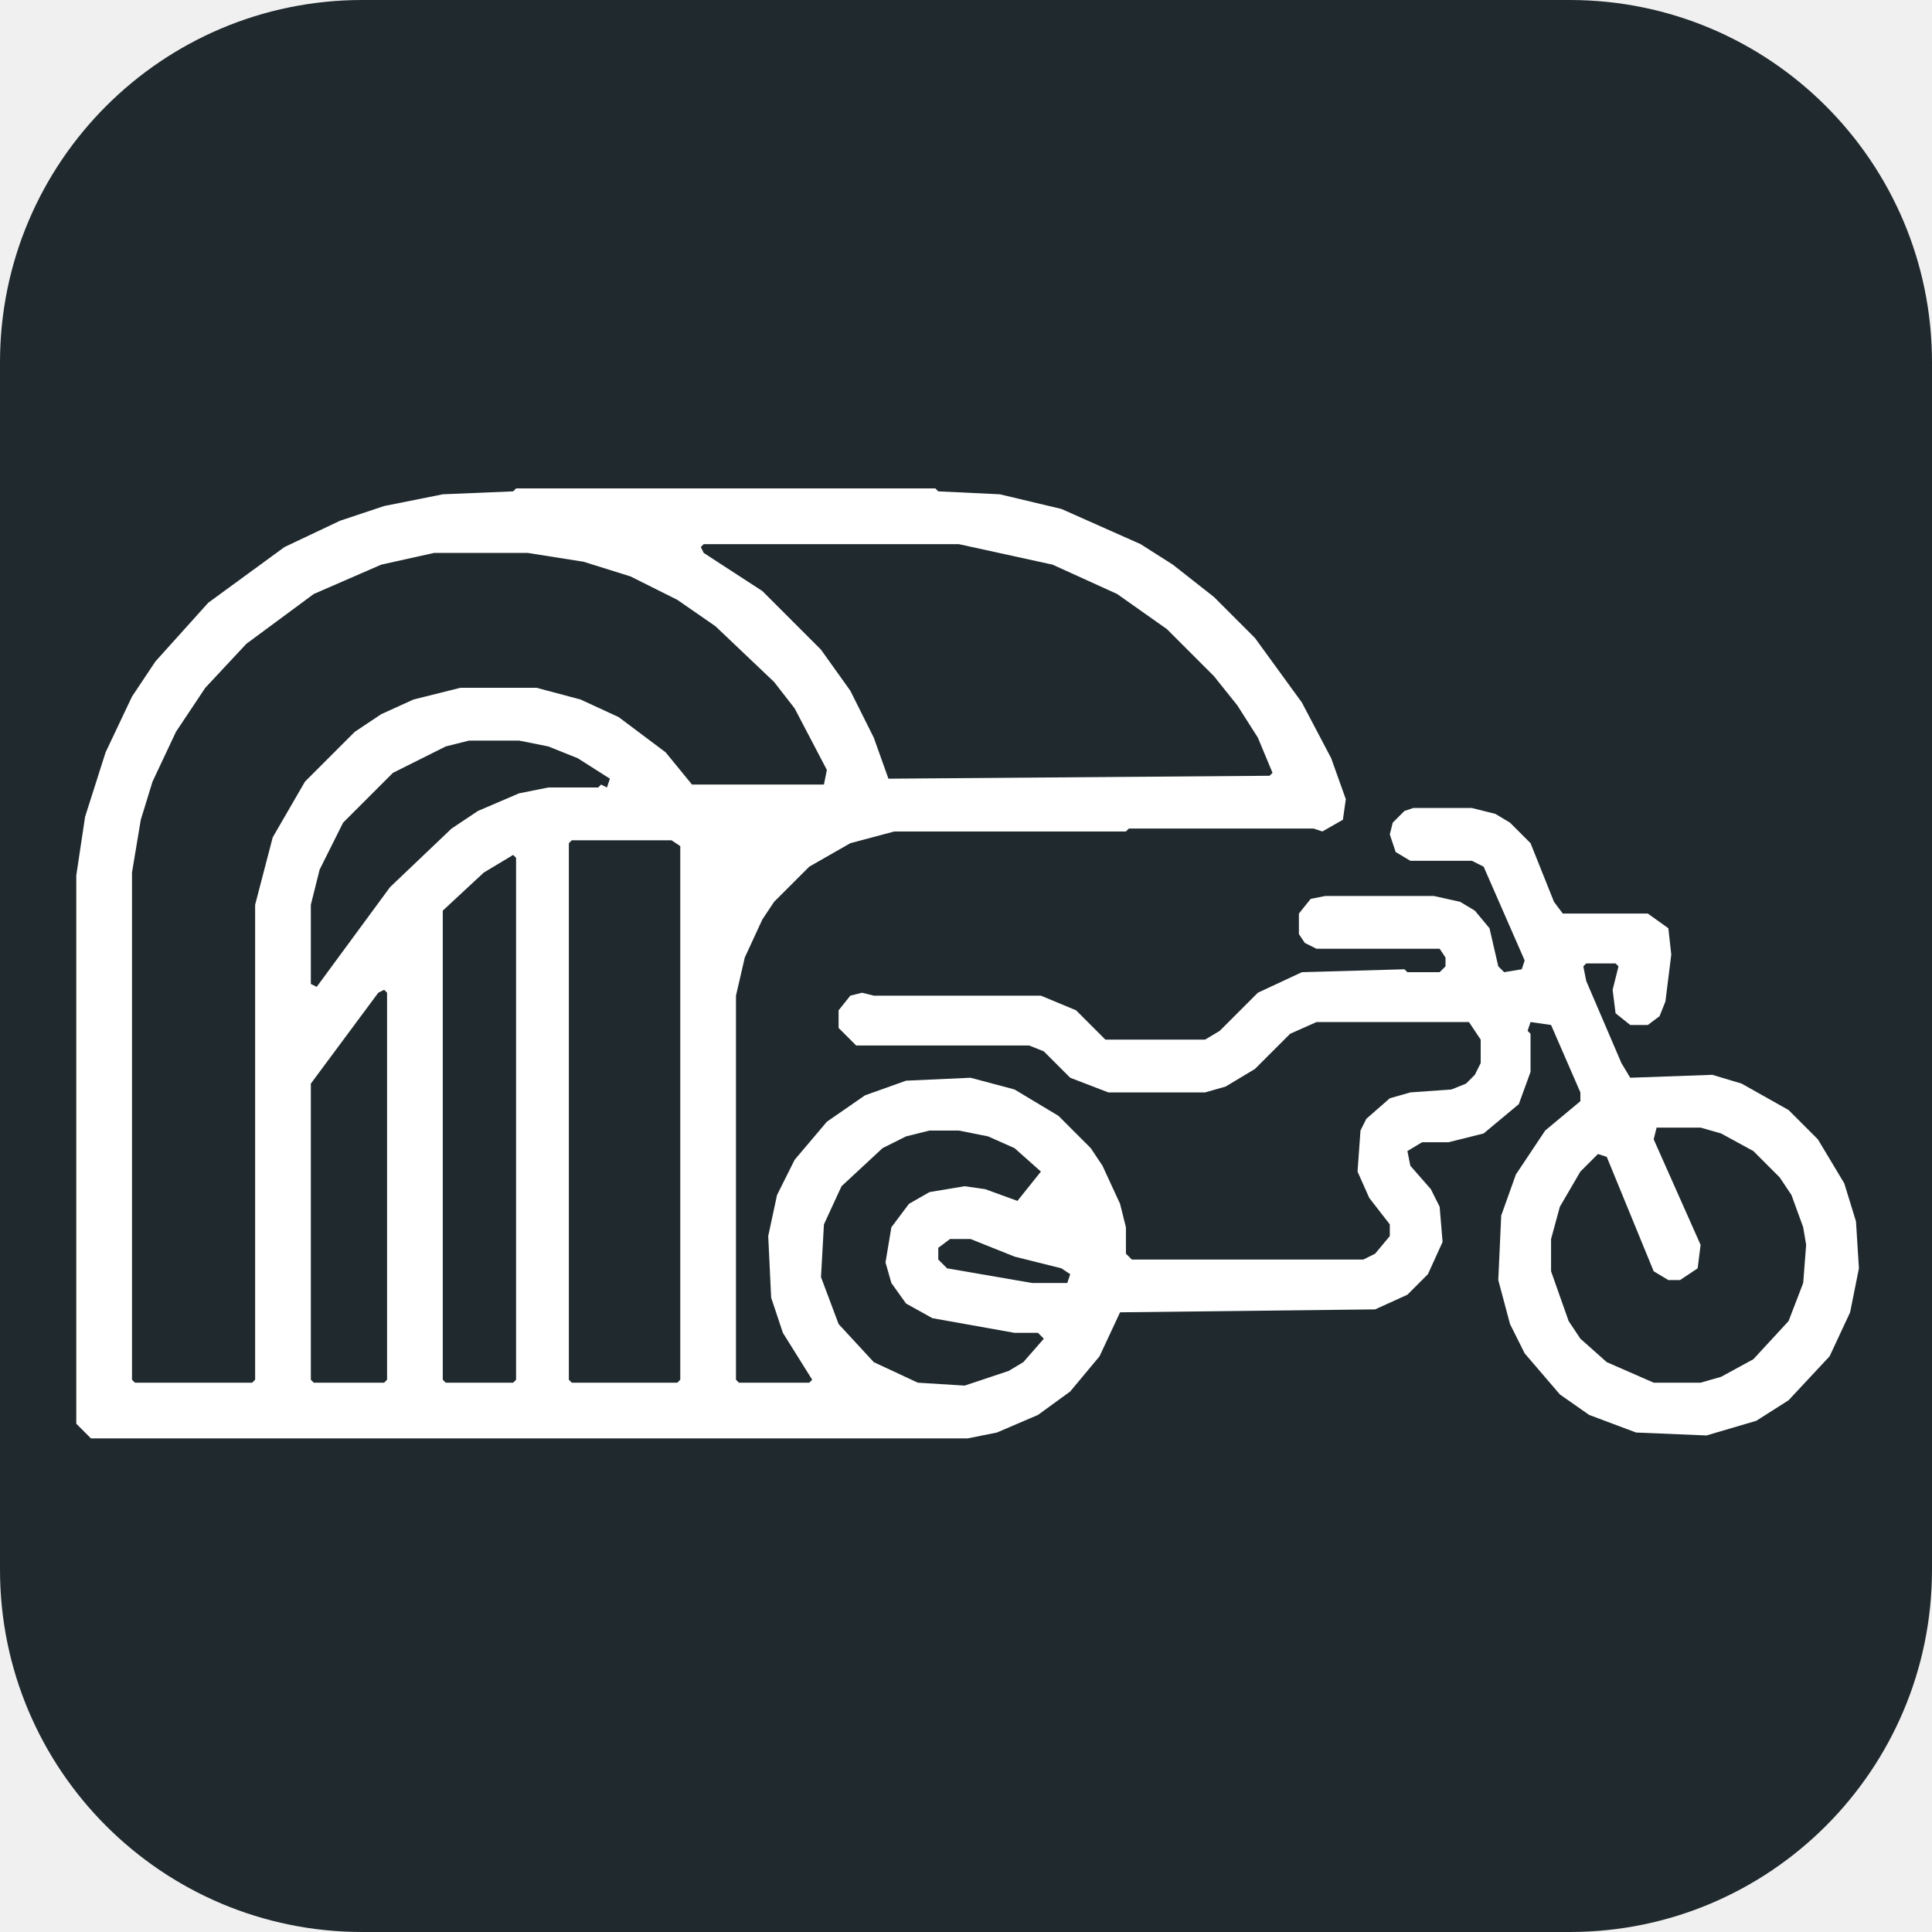
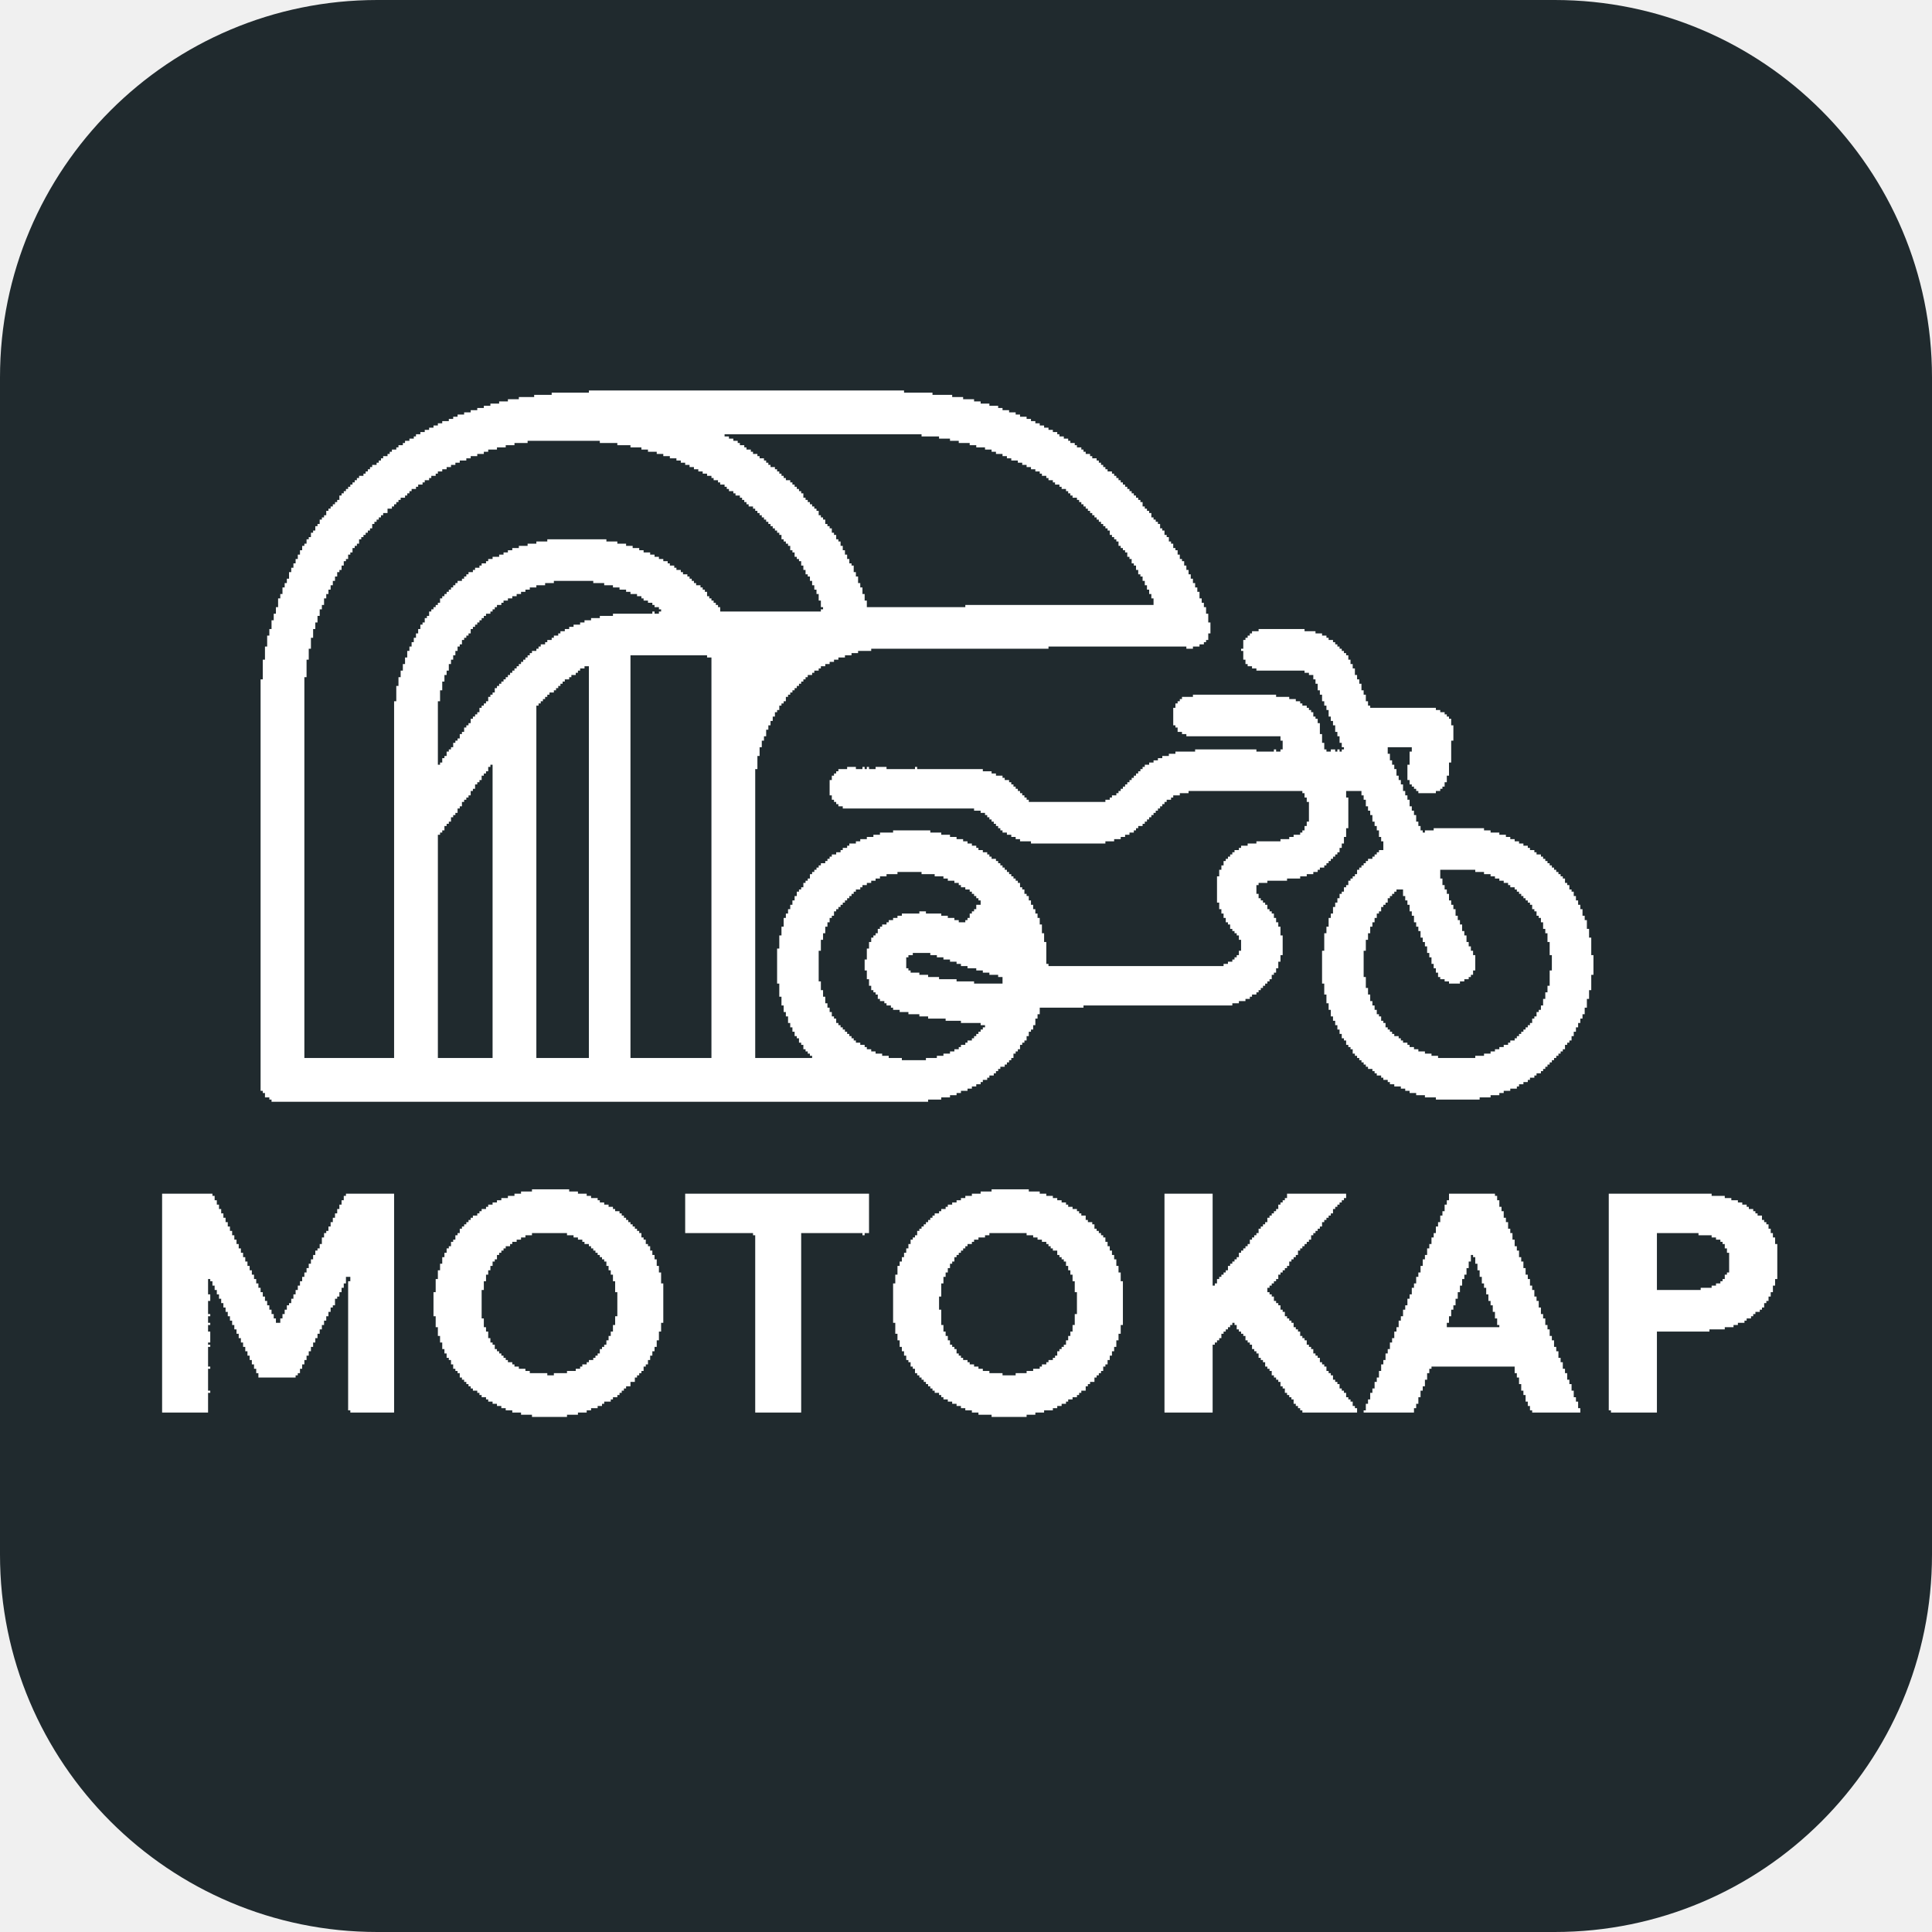
- <svg xmlns="http://www.w3.org/2000/svg" viewBox="0 0 512 512" role="img" aria-label="MOTOKAP simgesi">
-   <rect width="512" height="512" rx="96" fill="#202a2e" />
-   <g transform="translate(14 124) scale(.777)">
-     <path fill="#fff" fill-rule="evenodd" d="M302,266 306,263 313,263 328,269 344,273 347,275 346,278 334,278 305,273 302,270Z M299,226 309,226 319,228 328,232 337,240 329,250 318,246 311,245 299,247 292,251 286,259 284,271 286,278 291,285 300,290 328,295 336,295 338,297 331,305 326,308 311,313 295,312 280,305 268,292 262,276 263,258 269,245 283,232 291,228Z M547,225 562,225 569,227 580,233 589,242 593,248 597,259 598,265 597,278 592,291 580,304 569,310 562,312 546,312 530,305 521,297 517,291 511,274 511,263 514,252 521,240 527,234 530,235 546,274 551,277 555,277 561,273 562,265 546,229Z M113,178 114,179 114,311 113,312 89,312 88,311 88,210 111,179Z M157,132 158,133 158,311 157,312 134,312 133,311 133,151 147,138Z M177,127 211,127 214,129 214,311 213,312 177,312 176,311 176,128Z M190,106 189,109 187,108 186,109 169,109 159,111 145,117 136,123 115,143 90,177 88,176 88,149 91,137 99,121 116,104 134,95 142,93 159,93 169,95 179,99Z M226,54 246,73 253,82 264,103 263,108 218,108 209,97 193,85 180,79 165,75 139,75 123,79 112,84 103,90 86,107 75,126 69,149 69,311 68,312 28,312 27,311 27,138 30,120 34,107 42,90 52,75 66,60 89,43 112,33 130,29 162,29 181,32 197,37 213,45Z M221,27 222,26 309,26 341,33 363,43 380,55 396,71 404,81 411,92 416,104 415,105 285,106 280,92 272,76 262,62 242,42 222,29Z M18,97 11,119 8,139 8,326 13,331 312,331 322,329 336,323 347,315 357,303 364,288 451,287 462,282 469,275 474,264 473,252 470,246 463,238 462,233 467,230 476,230 488,227 500,217 504,206 504,193 503,192 504,189 511,190 521,213 521,216 509,226 499,241 494,255 493,277 497,292 502,302 514,316 524,323 540,329 564,330 581,325 592,318 606,303 613,288 616,273 615,257 611,244 602,229 592,219 576,210 566,207 538,208 535,203 523,175 522,170 523,169 533,169 534,170 532,178 533,186 538,190 544,190 548,187 550,182 552,166 551,157 544,152 515,152 512,148 504,128 497,121 492,118 484,116 464,116 461,117 457,121 456,125 458,131 463,134 484,134 488,136 502,168 501,171 495,172 493,170 490,157 485,151 480,148 471,146 434,146 429,147 425,152 425,159 427,162 431,164 473,164 475,167 475,170 473,172 462,172 461,171 426,172 411,179 398,192 393,195 359,195 349,185 337,180 280,180 276,179 272,180 268,185 268,191 274,197 333,197 338,199 347,208 360,213 393,213 400,211 410,205 422,193 431,189 483,189 487,195 487,203 485,207 482,210 477,212 463,213 456,215 448,222 446,226 445,240 449,249 456,258 456,262 451,268 447,270 368,270 366,268 366,259 364,251 358,238 354,232 343,221 328,212 313,208 291,209 277,214 264,223 253,236 247,248 244,262 245,283 249,295 259,311 258,312 234,312 233,311 233,180 236,167 242,154 246,148 258,136 272,128 287,124 366,124 367,123 430,123 433,124 440,120 441,113 436,99 426,80 410,58 396,44 382,33 371,26 344,14 323,9 302,8 301,7 158,7 157,8 133,9 113,13 98,18 79,27 53,46 35,66 27,78Z" />
+ <svg xmlns="http://www.w3.org/2000/svg" viewBox="0 0 512 512">
+   <rect width="512" height="512" rx="100" fill="#202a2e" />
+   <g transform="translate(36, 100) scale(0.58)">
+     <svg viewBox="135 140 760 485" width="760" height="485">
+       <path fill="#ffffff" d="M342 146h144v1h-144ZM325 147h174v1h-174ZM317 148h191v1h-191ZM310 149h203v1h-203ZM305 150h213v1h-213ZM301 151h220v1h-220ZM297 152h228v1h-228ZM294 153h235v1h-235ZM291 154h240v1h-240ZM288 155h246v1h-246ZM285 156h252v1h-252ZM282 157h257v1h-257ZM280 158h262v1h-262ZM278 159h266v1h-266ZM275 160h271v1h-271ZM273 161h275v1h-275ZM271 162h279v1h-279ZM269 163h283v1h-283ZM267 164h287v1h-287ZM265 165h291v1h-291ZM263 166h141v1h-141ZM494 166h63v1h-63ZM262 167h144v1h-144ZM502 167h57v1h-57ZM260 168h148v1h-148ZM507 168h54v1h-54ZM258 169h56v1h-56ZM347 169h63v1h-63ZM511 169h51v1h-51ZM257 170h51v1h-51ZM355 170h56v1h-56ZM516 170h48v1h-48ZM255 171h49v1h-49ZM361 171h52v1h-52ZM519 171h46v1h-46ZM254 172h46v1h-46ZM366 172h48v1h-48ZM523 172h44v1h-44ZM252 173h44v1h-44ZM369 173h47v1h-47ZM526 173h42v1h-42ZM251 174h43v1h-43ZM373 174h44v1h-44ZM528 174h41v1h-41ZM250 175h41v1h-41ZM376 175h43v1h-43ZM531 175h40v1h-40ZM248 176h40v1h-40ZM379 176h41v1h-41ZM533 176h39v1h-39ZM247 177h39v1h-39ZM382 177h40v1h-40ZM535 177h39v1h-39ZM246 178h37v1h-37ZM384 178h39v1h-39ZM538 178h37v1h-37ZM245 179h36v1h-36ZM386 179h38v1h-38ZM540 179h36v1h-36ZM243 180h36v1h-36ZM388 180h37v1h-37ZM542 180h35v1h-35ZM242 181h35v1h-35ZM390 181h37v1h-37ZM544 181h34v1h-34ZM241 182h34v1h-34ZM392 182h36v1h-36ZM546 182h33v1h-33ZM240 183h33v1h-33ZM394 183h35v1h-35ZM548 183h33v1h-33ZM239 184h33v1h-33ZM396 184h34v1h-34ZM549 184h33v1h-33ZM237 185h33v1h-33ZM398 185h33v1h-33ZM551 185h32v1h-32ZM236 186h33v1h-33ZM399 186h33v1h-33ZM552 186h32v1h-32ZM235 187h32v1h-32ZM401 187h33v1h-33ZM554 187h31v1h-31ZM234 188h32v1h-32ZM402 188h33v1h-33ZM555 188h31v1h-31ZM233 189h31v1h-31ZM404 189h32v1h-32ZM557 189h30v1h-30ZM232 190h31v1h-31ZM405 190h32v1h-32ZM558 190h30v1h-30ZM231 191h30v1h-30ZM406 191h32v1h-32ZM560 191h29v1h-29ZM230 192h30v1h-30ZM408 192h31v1h-31ZM561 192h29v1h-29ZM229 193h30v1h-30ZM409 193h31v1h-31ZM562 193h29v1h-29ZM228 194h30v1h-30ZM411 194h29v1h-29ZM563 194h29v1h-29ZM228 195h28v1h-28ZM412 195h29v1h-29ZM565 195h28v1h-28ZM227 196h28v1h-28ZM413 196h29v1h-29ZM566 196h28v1h-28ZM226 197h28v1h-28ZM414 197h29v1h-29ZM567 197h28v1h-28ZM225 198h28v1h-28ZM415 198h29v1h-29ZM568 198h27v1h-27ZM224 199h28v1h-28ZM417 199h28v1h-28ZM569 199h27v1h-27ZM223 200h27v1h-27ZM418 200h28v1h-28ZM570 200h27v1h-27ZM222 201h28v1h-28ZM419 201h28v1h-28ZM571 201h27v1h-27ZM222 202h26v1h-26ZM420 202h27v1h-27ZM572 202h27v1h-27ZM221 203h26v1h-26ZM421 203h27v1h-27ZM573 203h26v1h-26ZM220 204h26v1h-26ZM422 204h27v1h-27ZM574 204h26v1h-26ZM219 205h26v1h-26ZM423 205h27v1h-27ZM575 205h26v1h-26ZM219 206h25v1h-25ZM424 206h26v1h-26ZM576 206h26v1h-26ZM218 207h25v1h-25ZM425 207h26v1h-26ZM577 207h26v1h-26ZM217 208h26v1h-26ZM426 208h26v1h-26ZM578 208h25v1h-25ZM217 209h25v1h-25ZM427 209h26v1h-26ZM579 209h25v1h-25ZM216 210h25v1h-25ZM428 210h25v1h-25ZM580 210h25v2h-25ZM215 211h25v1h-25ZM429 211h25v1h-25ZM215 212h24v1h-24ZM581 212h25v1h-25ZM430 212h25v2h-25ZM214 213h24v1h-24ZM582 213h25v1h-25ZM323 214h27v1h-27ZM431 214h25v1h-25ZM583 214h24v1h-24ZM213 214h24v2h-24ZM318 215h37v1h-37ZM432 215h25v1h-25ZM584 215h24v1h-24ZM212 216h24v1h-24ZM314 216h45v1h-45ZM433 216h24v1h-24ZM584 216h25v1h-25ZM211 217h24v1h-24ZM310 217h52v1h-52ZM585 217h24v1h-24ZM434 217h24v2h-24ZM211 218h23v1h-23ZM307 218h58v1h-58ZM586 218h24v1h-24ZM210 219h24v1h-24ZM305 219h62v1h-62ZM435 219h24v1h-24ZM587 219h24v1h-24ZM210 220h23v1h-23ZM303 220h67v1h-67ZM436 220h23v1h-23ZM588 220h23v1h-23ZM301 221h71v1h-71ZM436 221h24v1h-24ZM588 221h24v1h-24ZM209 221h23v2h-23ZM298 222h76v1h-76ZM437 222h23v1h-23ZM589 222h23v1h-23ZM208 223h23v1h-23ZM296 223h80v1h-80ZM438 223h23v1h-23ZM590 223h23v1h-23ZM208 224h22v1h-22ZM295 224h83v1h-83ZM439 224h22v1h-22ZM590 224h24v1h-24ZM207 225h23v1h-23ZM293 225h86v1h-86ZM439 225h23v1h-23ZM591 225h23v1h-23ZM207 226h22v1h-22ZM292 226h89v1h-89ZM440 226h23v2h-23ZM592 226h23v2h-23ZM206 227h23v1h-23ZM290 227h92v1h-92ZM206 228h22v1h-22ZM289 228h95v1h-95ZM441 228h22v1h-22ZM593 228h23v2h-23ZM287 229h98v1h-98ZM441 229h23v1h-23ZM205 229h22v2h-22ZM286 230h101v1h-101ZM442 230h22v1h-22ZM594 230h23v1h-23ZM205 231h21v1h-21ZM285 231h103v1h-103ZM595 231h22v1h-22ZM443 231h22v2h-22ZM204 232h22v1h-22ZM284 232h105v1h-105ZM595 232h23v1h-23ZM204 233h21v1h-21ZM282 233h44v1h-44ZM344 233h46v1h-46ZM444 233h21v1h-21ZM596 233h22v1h-22ZM203 234h22v1h-22ZM281 234h41v1h-41ZM349 234h42v1h-42ZM444 234h22v1h-22ZM596 234h23v1h-23ZM203 235h21v1h-21ZM280 235h38v1h-38ZM353 235h40v1h-40ZM445 235h21v1h-21ZM597 235h22v1h-22ZM202 236h22v1h-22ZM279 236h36v1h-36ZM356 236h38v1h-38ZM445 236h22v1h-22ZM597 236h23v1h-23ZM278 237h35v1h-35ZM359 237h36v1h-36ZM598 237h22v1h-22ZM202 237h21v2h-21ZM446 237h21v2h-21ZM277 238h34v1h-34ZM361 238h35v1h-35ZM598 238h23v1h-23ZM276 239h33v1h-33ZM364 239h32v1h-32ZM201 239h21v2h-21ZM599 239h22v2h-22ZM275 240h32v1h-32ZM366 240h31v1h-31ZM447 239h21v3h-21ZM274 241h31v1h-31ZM367 241h31v1h-31ZM600 241h22v2h-22ZM274 242h29v1h-29ZM369 242h30v1h-30ZM200 241h21v3h-21ZM273 243h29v1h-29ZM371 243h29v1h-29ZM600 243h23v1h-23ZM448 242h21v3h-21ZM200 244h20v1h-20ZM272 244h28v1h-28ZM372 244h29v1h-29ZM514 244h109v1h-109ZM199 245h21v1h-21ZM271 245h28v1h-28ZM374 245h28v1h-28ZM449 245h175v1h-175ZM270 246h28v1h-28ZM375 246h27v1h-27ZM448 246h176v1h-176ZM199 246h20v2h-20ZM269 247h28v1h-28ZM371 247h1v1h-1ZM374 247h250v1h-250ZM198 248h21v1h-21ZM269 248h26v1h-26ZM353 248h272v1h-272ZM268 249h26v1h-26ZM347 249h278v1h-278ZM198 249h20v2h-20ZM267 250h26v1h-26ZM343 250h282v1h-282ZM197 251h21v1h-21ZM267 251h25v1h-25ZM340 251h285v1h-285ZM266 252h25v1h-25ZM338 252h288v1h-288ZM265 253h25v1h-25ZM335 253h291v1h-291ZM197 252h20v3h-20ZM265 254h24v1h-24ZM333 254h293v1h-293ZM331 255h295v1h-295ZM648 255h21v1h-21ZM264 255h24v2h-24ZM329 256h297v1h-297ZM645 256h29v1h-29ZM196 255h20v3h-20ZM263 257h24v1h-24ZM328 257h297v1h-297ZM644 257h33v1h-33ZM195 258h21v1h-21ZM263 258h23v1h-23ZM326 258h299v1h-299ZM643 258h36v1h-36ZM262 259h23v1h-23ZM325 259h300v1h-300ZM642 259h38v1h-38ZM262 260h22v1h-22ZM323 260h301v1h-301ZM641 260h41v1h-41ZM261 261h23v1h-23ZM322 261h301v1h-301ZM641 261h42v1h-42ZM195 259h20v4h-20ZM261 262h22v1h-22ZM320 262h301v1h-301ZM641 262h43v1h-43ZM194 263h21v1h-21ZM319 263h233v1h-233ZM615 263h3v1h-3ZM641 263h44v1h-44ZM260 263h22v2h-22ZM318 264h153v1h-153ZM640 264h46v1h-46ZM316 265h149v1h-149ZM641 265h46v1h-46ZM259 265h22v2h-22ZM315 266h147v1h-147ZM641 266h47v1h-47ZM259 267h21v1h-21ZM314 267h47v1h-47ZM396 267h63v1h-63ZM194 264h20v5h-20ZM641 267h48v2h-48ZM258 268h22v1h-22ZM313 268h48v1h-48ZM398 268h58v1h-58ZM312 269h49v1h-49ZM398 269h56v1h-56ZM258 269h21v2h-21ZM642 269h48v2h-48ZM311 270h50v1h-50ZM398 270h54v1h-54ZM310 271h51v1h-51ZM398 271h52v1h-52ZM643 271h48v1h-48ZM309 272h31v1h-31ZM398 272h50v1h-50ZM645 272h46v1h-46ZM257 271h21v3h-21ZM308 273h30v1h-30ZM398 273h49v1h-49ZM647 273h45v1h-45ZM307 274h30v1h-30ZM398 274h47v1h-47ZM669 274h23v1h-23ZM256 274h21v2h-21ZM306 275h30v1h-30ZM398 275h46v1h-46ZM671 275h21v1h-21ZM193 269h20v8h-20ZM256 276h20v1h-20ZM305 276h29v1h-29ZM398 276h44v1h-44ZM673 276h20v2h-20ZM193 277h19v1h-19ZM304 277h29v1h-29ZM398 277h43v1h-43ZM255 277h21v2h-21ZM303 278h28v1h-28ZM398 278h42v1h-42ZM674 278h20v2h-20ZM302 279h28v1h-28ZM398 279h41v1h-41ZM255 279h20v2h-20ZM301 280h28v1h-28ZM398 280h40v1h-40ZM300 281h28v1h-28ZM398 281h39v1h-39ZM675 280h20v3h-20ZM254 281h21v2h-21ZM299 282h28v1h-28ZM398 282h38v1h-38ZM299 283h27v1h-27ZM398 283h37v1h-37ZM676 283h20v2h-20ZM298 284h26v1h-26ZM398 284h36v1h-36ZM297 285h26v1h-26ZM398 285h35v1h-35ZM618 285h38v1h-38ZM296 286h26v1h-26ZM613 286h49v1h-49ZM254 283h20v5h-20ZM677 285h20v3h-20ZM398 286h34v2h-34ZM296 287h25v1h-25ZM612 287h53v1h-53ZM295 288h25v1h-25ZM398 288h33v1h-33ZM611 288h56v1h-56ZM678 288h20v2h-20ZM294 289h25v1h-25ZM398 289h32v1h-32ZM610 289h58v1h-58ZM293 290h25v1h-25ZM610 290h60v1h-60ZM679 290h20v1h-20ZM398 290h31v2h-31ZM609 291h62v1h-62ZM679 291h50v1h-50ZM292 291h26v2h-26ZM398 292h30v1h-30ZM609 292h63v1h-63ZM680 292h51v1h-51ZM291 293h27v1h-27ZM680 293h53v1h-53ZM398 293h29v2h-29ZM609 293h64v2h-64ZM290 294h28v1h-28ZM680 294h54v1h-54ZM289 295h29v1h-29ZM609 295h65v1h-65ZM681 295h54v1h-54ZM398 295h28v2h-28ZM681 296h55v1h-55ZM288 296h30v2h-30ZM609 296h66v2h-66ZM398 297h27v2h-27ZM682 297h54v2h-54ZM287 298h31v1h-31ZM609 298h67v1h-67ZM286 299h32v1h-32ZM610 299h66v1h-66ZM398 299h26v2h-26ZM683 299h54v3h-54ZM285 300h33v2h-33ZM611 300h65v2h-65ZM284 302h34v1h-34ZM613 302h63v1h-63ZM398 301h25v3h-25ZM684 302h53v2h-53ZM615 303h62v1h-62ZM283 303h35v2h-35ZM398 304h24v2h-24ZM658 304h19v2h-19ZM685 304h52v2h-52ZM282 305h36v1h-36ZM281 306h37v1h-37ZM659 306h18v1h-18ZM685 306h51v1h-51ZM398 306h23v3h-23ZM280 307h38v2h-38ZM686 307h50v2h-50ZM659 307h19v3h-19ZM279 309h39v1h-39ZM687 309h20v1h-20ZM718 309h18v2h-18ZM278 310h40v1h-40ZM619 310h28v1h-28ZM655 310h1v1h-1ZM658 310h21v1h-21ZM681 310h2v1h-2ZM684 310h1v1h-1ZM686 310h21v1h-21ZM610 311h97v1h-97ZM398 309h22v4h-22ZM277 311h41v2h-41ZM607 312h101v1h-101ZM276 313h42v1h-42ZM604 313h104v1h-104ZM602 314h106v1h-106ZM717 311h19v5h-19ZM275 314h43v2h-43ZM600 315h109v1h-109ZM253 288h20v29h-20ZM274 316h44v1h-44ZM598 316h111v1h-111ZM717 316h18v1h-18ZM253 317h44v1h-44ZM596 317h114v1h-114ZM398 313h21v6h-21ZM460 318h4v1h-4ZM467 318h1v1h-1ZM469 318h1v1h-1ZM473 318h5v1h-5ZM491 318h1v1h-1ZM595 318h115v1h-115ZM253 318h43v2h-43ZM456 319h66v1h-66ZM594 319h117v1h-117ZM253 320h42v1h-42ZM455 320h71v1h-71ZM593 320h118v1h-118ZM716 317h19v5h-19ZM253 321h41v1h-41ZM454 321h74v1h-74ZM592 321h119v1h-119ZM453 322h78v1h-78ZM591 322h121v1h-121ZM253 322h40v2h-40ZM716 322h18v2h-18ZM453 323h79v1h-79ZM590 323h122v1h-122ZM253 324h39v1h-39ZM452 324h82v1h-82ZM589 324h124v1h-124ZM717 324h17v1h-17ZM253 325h38v1h-38ZM452 325h83v1h-83ZM588 325h125v1h-125ZM717 325h16v1h-16ZM452 326h84v1h-84ZM587 326h127v1h-127ZM718 326h15v1h-15ZM253 326h37v2h-37ZM452 327h85v1h-85ZM586 327h128v1h-128ZM719 327h13v1h-13ZM253 328h36v1h-36ZM452 328h86v1h-86ZM585 328h129v1h-129ZM720 328h11v1h-11ZM452 329h87v1h-87ZM584 329h32v1h-32ZM668 329h20v1h-20ZM721 329h8v1h-8ZM253 329h35v2h-35ZM695 329h20v2h-20ZM452 330h88v1h-88ZM583 330h29v1h-29ZM669 330h19v2h-19ZM253 331h34v1h-34ZM453 331h88v1h-88ZM581 331h28v1h-28ZM696 331h20v2h-20ZM253 332h33v1h-33ZM453 332h89v1h-89ZM580 332h28v1h-28ZM670 332h19v2h-19ZM253 333h32v1h-32ZM454 333h89v1h-89ZM578 333h28v1h-28ZM455 334h150v1h-150ZM697 333h20v3h-20ZM253 334h31v2h-31ZM456 335h148v1h-148ZM253 336h30v1h-30ZM458 336h145v1h-145ZM698 336h20v2h-20ZM518 337h84v1h-84ZM253 337h29v2h-29ZM521 338h80v1h-80ZM699 338h20v2h-20ZM253 339h28v1h-28ZM523 339h77v1h-77ZM253 340h27v1h-27ZM524 340h75v1h-75ZM525 341h73v1h-73ZM671 334h18v9h-18ZM700 340h20v3h-20ZM253 341h26v2h-26ZM526 342h71v1h-71ZM253 343h25v1h-25ZM527 343h69v1h-69ZM670 343h19v2h-19ZM701 343h20v2h-20ZM253 344h24v1h-24ZM528 344h67v1h-67ZM529 345h64v1h-64ZM669 345h20v1h-20ZM253 345h23v2h-23ZM702 345h20v2h-20ZM530 346h62v1h-62ZM669 346h19v1h-19ZM728 346h23v1h-23ZM253 347h22v1h-22ZM481 347h17v1h-17ZM531 347h60v1h-60ZM668 347h20v1h-20ZM703 347h20v1h-20ZM724 347h30v1h-30ZM253 348h21v1h-21ZM475 348h28v1h-28ZM533 348h56v1h-56ZM667 348h21v1h-21ZM703 348h55v1h-55ZM472 349h35v1h-35ZM535 349h52v1h-52ZM664 349h24v1h-24ZM703 349h58v1h-58ZM469 350h41v1h-41ZM537 350h48v1h-48ZM662 350h25v1h-25ZM704 350h59v1h-59ZM466 351h47v1h-47ZM539 351h43v1h-43ZM658 351h29v1h-29ZM704 351h61v1h-61ZM464 352h51v1h-51ZM544 352h34v1h-34ZM647 352h40v1h-40ZM705 352h62v1h-62ZM461 353h56v1h-56ZM643 353h43v1h-43ZM705 353h64v1h-64ZM460 354h59v1h-59ZM640 354h46v1h-46ZM705 354h66v1h-66ZM458 355h62v1h-62ZM639 355h46v1h-46ZM705 355h67v1h-67ZM457 356h65v1h-65ZM637 356h48v1h-48ZM703 356h71v1h-71ZM455 357h69v1h-69ZM636 357h48v1h-48ZM702 357h73v1h-73ZM453 358h72v1h-72ZM635 358h48v1h-48ZM701 358h76v1h-76ZM452 359h74v1h-74ZM634 359h48v1h-48ZM700 359h78v1h-78ZM451 360h77v1h-77ZM633 360h48v1h-48ZM698 360h81v1h-81ZM450 361h79v1h-79ZM632 361h48v1h-48ZM697 361h83v1h-83ZM448 362h82v1h-82ZM632 362h47v1h-47ZM696 362h85v1h-85ZM447 363h84v1h-84ZM631 363h47v1h-47ZM695 363h87v1h-87ZM446 364h86v1h-86ZM631 364h45v1h-45ZM694 364h89v1h-89ZM445 365h88v1h-88ZM630 365h45v1h-45ZM747 365h37v1h-37ZM693 365h38v2h-38ZM444 366h39v1h-39ZM494 366h40v1h-40ZM630 366h43v1h-43ZM751 366h34v1h-34ZM443 367h35v1h-35ZM500 367h35v1h-35ZM630 367h40v1h-40ZM692 367h39v1h-39ZM754 367h32v1h-32ZM443 368h32v1h-32ZM504 368h32v1h-32ZM629 368h38v1h-38ZM691 368h40v1h-40ZM756 368h31v1h-31ZM442 369h31v1h-31ZM506 369h31v1h-31ZM629 369h32v1h-32ZM690 369h42v1h-42ZM758 369h30v1h-30ZM441 370h30v1h-30ZM509 370h29v1h-29ZM629 370h23v1h-23ZM760 370h28v1h-28ZM689 370h43v2h-43ZM440 371h29v1h-29ZM511 371h28v1h-28ZM629 371h19v1h-19ZM762 371h27v1h-27ZM440 372h27v1h-27ZM512 372h27v1h-27ZM688 372h45v1h-45ZM763 372h27v1h-27ZM439 373h27v1h-27ZM514 373h26v1h-26ZM687 373h46v1h-46ZM765 373h25v1h-25ZM438 374h26v1h-26ZM516 374h25v1h-25ZM687 374h24v1h-24ZM766 374h25v1h-25ZM629 372h18v4h-18ZM714 374h20v2h-20ZM437 375h26v1h-26ZM517 375h24v1h-24ZM686 375h24v1h-24ZM767 375h25v1h-25ZM437 376h25v1h-25ZM518 376h24v1h-24ZM685 376h24v1h-24ZM714 376h21v1h-21ZM768 376h24v1h-24ZM629 376h19v2h-19ZM436 377h25v1h-25ZM519 377h24v1h-24ZM685 377h23v1h-23ZM769 377h24v1h-24ZM715 377h20v2h-20ZM436 378h24v1h-24ZM520 378h23v1h-23ZM629 378h20v1h-20ZM770 378h23v1h-23ZM684 378h23v2h-23ZM435 379h24v1h-24ZM629 379h21v1h-21ZM771 379h23v1h-23ZM521 379h23v2h-23ZM716 379h20v2h-20ZM435 380h23v1h-23ZM630 380h21v1h-21ZM683 380h23v1h-23ZM772 380h22v1h-22ZM434 381h23v1h-23ZM683 381h22v1h-22ZM519 381h26v2h-26ZM630 381h22v2h-22ZM717 381h20v2h-20ZM773 381h22v2h-22ZM434 382h22v1h-22ZM682 382h22v2h-22ZM433 383h22v1h-22ZM518 383h28v1h-28ZM631 383h22v1h-22ZM717 383h21v1h-21ZM774 383h22v1h-22ZM433 384h21v1h-21ZM493 384h3v1h-3ZM517 384h29v1h-29ZM631 384h23v1h-23ZM682 384h21v1h-21ZM718 384h20v2h-20ZM775 384h21v2h-21ZM432 385h22v1h-22ZM485 385h18v1h-18ZM516 385h31v2h-31ZM632 385h23v2h-23ZM681 385h21v2h-21ZM432 386h21v1h-21ZM483 386h23v1h-23ZM776 386h21v1h-21ZM719 386h20v2h-20ZM481 387h28v1h-28ZM515 387h33v1h-33ZM777 387h20v1h-20ZM431 387h21v2h-21ZM633 387h23v2h-23ZM680 387h21v2h-21ZM479 388h32v1h-32ZM514 388h34v1h-34ZM719 388h21v1h-21ZM777 388h21v1h-21ZM478 389h70v1h-70ZM634 389h23v1h-23ZM720 389h20v1h-20ZM431 389h20v2h-20ZM680 389h20v2h-20ZM476 390h73v1h-73ZM635 390h22v1h-22ZM720 390h21v1h-21ZM778 389h20v3h-20ZM475 391h74v1h-74ZM635 391h23v1h-23ZM721 391h20v2h-20ZM636 392h22v1h-22ZM430 391h20v3h-20ZM679 391h20v3h-20ZM474 392h75v2h-75ZM779 392h20v2h-20ZM637 393h21v1h-21ZM722 393h20v2h-20ZM430 394h19v1h-19ZM473 394h77v1h-77ZM638 394h20v1h-20ZM780 394h19v2h-19ZM472 395h78v1h-78ZM722 395h21v1h-21ZM678 394h20v3h-20ZM429 395h20v2h-20ZM639 395h20v2h-20ZM471 396h79v2h-79ZM723 396h20v2h-20ZM780 396h20v2h-20ZM724 398h20v2h-20ZM429 397h19v4h-19ZM470 398h81v3h-81ZM640 397h19v5h-19ZM678 397h19v5h-19ZM725 400h20v2h-20ZM428 401h20v1h-20ZM469 401h82v2h-82ZM725 402h21v1h-21ZM781 398h19v6h-19ZM639 402h20v2h-20ZM469 403h21v1h-21ZM498 403h53v1h-53ZM726 403h20v1h-20ZM469 404h19v1h-19ZM501 404h50v1h-50ZM638 404h20v1h-20ZM726 404h21v1h-21ZM469 405h18v1h-18ZM504 405h47v1h-47ZM637 405h21v1h-21ZM507 406h44v1h-44ZM636 406h22v1h-22ZM727 405h20v3h-20ZM510 407h41v1h-41ZM634 407h23v1h-23ZM512 408h40v1h-40ZM632 408h25v1h-25ZM468 406h19v4h-19ZM728 408h19v2h-19ZM515 409h142v1h-142ZM782 404h19v7h-19ZM468 410h20v1h-20ZM519 410h137v1h-137ZM729 410h18v1h-18ZM469 411h20v1h-20ZM522 411h134v1h-134ZM729 411h17v1h-17ZM781 411h20v2h-20ZM469 412h24v1h-24ZM525 412h130v1h-130ZM730 412h16v1h-16ZM677 402h19v12h-19ZM469 413h28v1h-28ZM529 413h125v1h-125ZM730 413h15v1h-15ZM469 414h33v1h-33ZM531 414h123v1h-123ZM731 414h13v1h-13ZM428 402h19v14h-19ZM470 415h40v1h-40ZM531 415h122v1h-122ZM733 415h9v1h-9ZM677 414h20v3h-20ZM428 416h20v1h-20ZM470 416h48v1h-48ZM531 416h121v1h-121ZM735 416h5v1h-5ZM781 413h19v5h-19ZM470 417h181v1h-181ZM678 417h19v2h-19ZM471 418h179v1h-179ZM429 417h19v3h-19ZM780 418h20v2h-20ZM471 419h178v1h-178ZM472 420h176v1h-176ZM780 420h19v1h-19ZM678 419h20v3h-20ZM473 421h174v1h-174ZM429 420h20v3h-20ZM474 422h171v1h-171ZM779 421h20v3h-20ZM474 423h170v1h-170ZM679 422h20v3h-20ZM475 424h167v1h-167ZM430 423h20v3h-20ZM477 425h162v1h-162ZM679 425h21v1h-21ZM778 424h20v3h-20ZM430 426h21v1h-21ZM478 426h158v1h-158ZM680 426h20v1h-20ZM431 427h20v1h-20ZM480 427h88v1h-88ZM777 427h21v1h-21ZM680 427h21v2h-21ZM481 428h67v1h-67ZM777 428h20v1h-20ZM431 428h21v2h-21ZM484 429h64v1h-64ZM776 429h21v1h-21ZM681 429h21v2h-21ZM488 430h60v1h-60ZM775 430h22v1h-22ZM432 430h21v2h-21ZM493 431h54v1h-54ZM681 431h22v1h-22ZM775 431h21v1h-21ZM433 432h21v1h-21ZM497 432h50v1h-50ZM774 432h22v1h-22ZM682 432h22v2h-22ZM505 433h41v1h-41ZM433 433h22v2h-22ZM773 433h22v2h-22ZM512 434h34v1h-34ZM683 434h22v1h-22ZM434 435h22v1h-22ZM521 435h25v1h-25ZM683 435h23v1h-23ZM772 435h22v1h-22ZM434 436h23v1h-23ZM523 436h22v1h-22ZM684 436h22v1h-22ZM771 436h23v1h-23ZM435 437h23v1h-23ZM522 437h23v1h-23ZM684 437h23v1h-23ZM770 437h23v1h-23ZM435 438h24v1h-24ZM521 438h23v1h-23ZM685 438h23v1h-23ZM769 438h24v1h-24ZM436 439h24v1h-24ZM520 439h23v1h-23ZM685 439h24v1h-24ZM768 439h24v1h-24ZM436 440h25v1h-25ZM519 440h24v1h-24ZM686 440h24v1h-24ZM767 440h25v1h-25ZM437 441h25v1h-25ZM518 441h24v1h-24ZM686 441h26v1h-26ZM766 441h25v1h-25ZM438 442h25v1h-25ZM517 442h25v1h-25ZM687 442h26v1h-26ZM765 442h26v1h-26ZM438 443h26v1h-26ZM515 443h26v1h-26ZM688 443h26v1h-26ZM763 443h27v1h-27ZM439 444h27v1h-27ZM514 444h26v1h-26ZM688 444h28v1h-28ZM762 444h27v1h-27ZM440 445h28v1h-28ZM512 445h27v1h-27ZM689 445h28v1h-28ZM760 445h28v1h-28ZM440 446h29v1h-29ZM511 446h28v1h-28ZM690 446h29v1h-29ZM758 446h30v1h-30ZM441 447h30v1h-30ZM509 447h29v1h-29ZM691 447h30v1h-30ZM756 447h31v1h-31ZM442 448h31v1h-31ZM507 448h30v1h-30ZM691 448h33v1h-33ZM754 448h32v1h-32ZM443 449h33v1h-33ZM504 449h32v1h-32ZM692 449h35v1h-35ZM751 449h34v1h-34ZM342 272h19v179h-19ZM192 278h20v173h-20ZM298 317h20v134h-20ZM398 319h20v132h-20ZM253 349h20v102h-20ZM444 450h35v1h-35ZM501 450h35v1h-35ZM693 450h37v1h-37ZM747 450h37v1h-37ZM192 451h293v1h-293ZM496 451h39v1h-39ZM694 451h89v1h-89ZM192 452h342v1h-342ZM695 452h87v1h-87ZM192 453h341v1h-341ZM696 453h85v1h-85ZM192 454h340v1h-340ZM697 454h83v1h-83ZM192 455h338v1h-338ZM698 455h81v1h-81ZM192 456h337v1h-337ZM700 456h78v1h-78ZM192 457h336v1h-336ZM701 457h76v1h-76ZM192 458h335v1h-335ZM702 458h73v1h-73ZM192 459h333v1h-333ZM704 459h70v1h-70ZM192 460h332v1h-332ZM705 460h67v1h-67ZM192 461h330v1h-330ZM707 461h64v1h-64ZM192 462h329v1h-329ZM708 462h61v1h-61ZM192 463h327v1h-327ZM710 463h57v1h-57ZM192 464h325v1h-325ZM713 464h53v1h-53ZM192 465h323v1h-323ZM715 465h48v1h-48ZM193 466h319v1h-319ZM717 466h43v1h-43ZM194 467h316v1h-316ZM720 467h38v1h-38ZM194 468h313v1h-313ZM724 468h30v1h-30ZM196 469h307v1h-307ZM729 469h20v1h-20ZM197 470h300v1h-300ZM316 511h17v1h-17ZM526 511h17v1h-17ZM311 512h26v1h-26ZM521 512h27v1h-27ZM147 513h23v1h-23ZM231 513h22v1h-22ZM308 513h33v1h-33ZM517 513h34v1h-34ZM735 513h21v1h-21ZM808 513h47v1h-47ZM661 513h27v2h-27ZM305 514h38v1h-38ZM514 514h40v1h-40ZM808 514h53v1h-53ZM147 514h24v2h-24ZM230 514h23v2h-23ZM735 514h22v2h-22ZM302 515h44v1h-44ZM512 515h44v1h-44ZM660 515h27v1h-27ZM808 515h56v1h-56ZM300 516h47v1h-47ZM510 516h48v1h-48ZM659 516h27v1h-27ZM808 516h59v1h-59ZM147 516h25v2h-25ZM229 516h24v2h-24ZM734 516h24v2h-24ZM298 517h51v1h-51ZM508 517h52v1h-52ZM658 517h27v1h-27ZM808 517h61v1h-61ZM296 518h55v1h-55ZM506 518h55v1h-55ZM657 518h27v1h-27ZM733 518h25v1h-25ZM808 518h63v1h-63ZM147 518h26v2h-26ZM228 518h25v2h-25ZM295 519h58v1h-58ZM505 519h58v1h-58ZM657 519h26v1h-26ZM808 519h64v1h-64ZM733 519h26v2h-26ZM293 520h61v1h-61ZM503 520h62v1h-62ZM656 520h26v1h-26ZM808 520h66v1h-66ZM147 520h27v2h-27ZM227 520h26v2h-26ZM292 521h64v1h-64ZM502 521h64v1h-64ZM655 521h27v1h-27ZM808 521h67v1h-67ZM732 521h28v2h-28ZM291 522h66v1h-66ZM500 522h67v1h-67ZM654 522h27v1h-27ZM808 522h68v1h-68ZM147 522h28v2h-28ZM226 522h27v2h-27ZM289 523h69v1h-69ZM499 523h70v1h-70ZM653 523h27v1h-27ZM731 523h29v1h-29ZM808 523h70v2h-70ZM288 524h71v1h-71ZM498 524h71v1h-71ZM652 524h27v1h-27ZM147 524h29v2h-29ZM225 524h28v2h-28ZM731 524h30v2h-30ZM287 525h73v1h-73ZM497 525h73v1h-73ZM652 525h26v1h-26ZM808 525h71v1h-71ZM286 526h75v1h-75ZM496 526h76v1h-76ZM651 526h26v1h-26ZM808 526h72v1h-72ZM147 526h30v2h-30ZM224 526h29v2h-29ZM730 526h32v2h-32ZM285 527h77v1h-77ZM495 527h78v1h-78ZM650 527h27v1h-27ZM808 527h73v2h-73ZM284 528h79v1h-79ZM494 528h79v1h-79ZM649 528h27v1h-27ZM729 528h33v1h-33ZM147 528h31v2h-31ZM223 528h30v2h-30ZM283 529h81v1h-81ZM493 529h81v1h-81ZM648 529h27v1h-27ZM386 513h84v18h-84ZM729 529h34v2h-34ZM808 529h74v2h-74ZM222 530h31v1h-31ZM283 530h82v1h-82ZM492 530h83v1h-83ZM648 530h26v1h-26ZM147 530h32v2h-32ZM282 531h34v1h-34ZM332 531h34v1h-34ZM417 531h22v1h-22ZM467 531h1v1h-1ZM492 531h33v1h-33ZM542 531h34v1h-34ZM647 531h26v1h-26ZM849 531h34v1h-34ZM221 531h32v2h-32ZM728 531h36v2h-36ZM281 532h32v1h-32ZM335 532h31v1h-31ZM491 532h32v1h-32ZM545 532h32v1h-32ZM646 532h26v1h-26ZM855 532h28v1h-28ZM147 532h33v2h-33ZM281 533h30v1h-30ZM337 533h30v1h-30ZM490 533h30v1h-30ZM547 533h31v1h-31ZM645 533h27v1h-27ZM727 533h37v1h-37ZM857 533h27v1h-27ZM280 534h29v1h-29ZM339 534h29v1h-29ZM489 534h29v1h-29ZM549 534h29v1h-29ZM644 534h27v1h-27ZM859 534h25v1h-25ZM220 533h33v3h-33ZM147 534h34v2h-34ZM727 534h38v2h-38ZM279 535h28v1h-28ZM340 535h28v1h-28ZM489 535h28v1h-28ZM551 535h28v1h-28ZM644 535h26v1h-26ZM860 535h24v1h-24ZM279 536h27v1h-27ZM342 536h27v1h-27ZM488 536h27v1h-27ZM552 536h27v1h-27ZM643 536h26v1h-26ZM726 536h39v1h-39ZM147 536h35v2h-35ZM219 536h34v2h-34ZM861 536h24v2h-24ZM278 537h26v1h-26ZM343 537h27v1h-27ZM488 537h26v1h-26ZM553 537h27v1h-27ZM642 537h26v1h-26ZM726 537h40v1h-40ZM218 538h35v1h-35ZM277 538h26v1h-26ZM344 538h26v1h-26ZM487 538h26v1h-26ZM554 538h26v1h-26ZM641 538h26v1h-26ZM725 538h41v1h-41ZM147 538h36v2h-36ZM862 538h23v2h-23ZM277 539h25v1h-25ZM345 539h26v1h-26ZM487 539h25v1h-25ZM640 539h26v1h-26ZM217 539h36v2h-36ZM556 539h25v2h-25ZM725 539h42v2h-42ZM276 540h25v1h-25ZM346 540h25v1h-25ZM486 540h25v1h-25ZM639 540h27v1h-27ZM147 540h37v2h-37ZM276 541h24v1h-24ZM347 541h25v1h-25ZM486 541h24v1h-24ZM557 541h25v1h-25ZM639 541h26v1h-26ZM746 541h21v1h-21ZM216 541h37v2h-37ZM724 541h21v2h-21ZM275 542h25v1h-25ZM348 542h24v1h-24ZM558 542h24v1h-24ZM638 542h26v1h-26ZM147 542h38v2h-38ZM485 542h24v2h-24ZM747 542h21v2h-21ZM275 543h24v1h-24ZM349 543h24v1h-24ZM559 543h24v1h-24ZM637 543h26v1h-26ZM723 543h22v1h-22ZM215 543h38v2h-38ZM275 544h23v1h-23ZM484 544h24v1h-24ZM636 544h26v1h-26ZM747 544h22v1h-22ZM147 544h39v2h-39ZM350 544h23v2h-23ZM560 544h23v2h-23ZM723 544h21v2h-21ZM274 545h24v1h-24ZM484 545h23v1h-23ZM635 545h27v1h-27ZM214 545h39v2h-39ZM748 545h21v2h-21ZM483 546h24v1h-24ZM634 546h27v1h-27ZM722 546h22v1h-22ZM147 546h40v2h-40ZM274 546h23v2h-23ZM351 546h23v2h-23ZM561 546h23v2h-23ZM634 547h26v1h-26ZM748 547h22v1h-22ZM863 540h22v9h-22ZM213 547h40v2h-40ZM483 547h23v2h-23ZM722 547h21v2h-21ZM352 548h22v1h-22ZM562 548h22v1h-22ZM633 548h26v1h-26ZM147 548h41v2h-41ZM273 548h23v2h-23ZM749 548h21v2h-21ZM352 549h23v1h-23ZM483 549h22v1h-22ZM562 549h23v1h-23ZM632 549h26v1h-26ZM721 549h22v1h-22ZM862 549h23v1h-23ZM212 549h41v2h-41ZM482 550h23v1h-23ZM631 550h26v1h-26ZM721 550h21v1h-21ZM749 550h22v1h-22ZM147 550h42v2h-42ZM273 550h22v2h-22ZM861 550h24v2h-24ZM630 551h27v1h-27ZM720 551h22v1h-22ZM750 551h21v1h-21ZM353 550h22v3h-22ZM563 550h22v3h-22ZM211 551h20v2h-20ZM233 551h20v2h-20ZM169 552h21v1h-21ZM272 552h23v1h-23ZM629 552h27v1h-27ZM860 552h24v1h-24ZM482 551h22v3h-22ZM720 552h21v2h-21ZM750 552h22v2h-22ZM170 553h20v1h-20ZM210 553h21v1h-21ZM354 553h21v1h-21ZM629 553h26v1h-26ZM859 553h25v1h-25ZM605 513h22v42h-22ZM170 554h21v1h-21ZM210 554h20v1h-20ZM628 554h26v1h-26ZM719 554h22v1h-22ZM751 554h21v1h-21ZM857 554h27v1h-27ZM171 555h20v1h-20ZM209 555h21v1h-21ZM605 555h48v1h-48ZM719 555h21v1h-21ZM751 555h22v1h-22ZM855 555h28v1h-28ZM808 531h22v26h-22ZM272 553h22v4h-22ZM171 556h21v1h-21ZM209 556h20v1h-20ZM752 556h21v1h-21ZM850 556h33v1h-33ZM564 553h22v5h-22ZM354 554h22v4h-22ZM605 556h47v2h-47ZM718 556h22v2h-22ZM172 557h20v1h-20ZM208 557h21v1h-21ZM272 557h21v1h-21ZM808 557h75v1h-75ZM147 552h21v7h-21ZM752 557h22v2h-22ZM172 558h21v1h-21ZM208 558h20v1h-20ZM605 558h48v1h-48ZM718 558h21v1h-21ZM481 554h22v6h-22ZM808 558h74v2h-74ZM173 559h20v1h-20ZM207 559h21v1h-21ZM605 559h49v1h-49ZM753 559h21v1h-21ZM717 559h22v2h-22ZM173 560h21v1h-21ZM207 560h20v1h-20ZM147 559h22v3h-22ZM605 560h50v2h-50ZM753 560h22v2h-22ZM808 560h73v2h-73ZM174 561h20v1h-20ZM206 561h20v2h-20ZM174 562h21v1h-21ZM605 562h51v1h-51ZM808 562h72v1h-72ZM716 561h22v3h-22ZM754 562h22v2h-22ZM175 563h20v1h-20ZM205 563h21v1h-21ZM605 563h52v1h-52ZM808 563h71v2h-71ZM175 564h21v1h-21ZM204 564h21v1h-21ZM755 564h21v1h-21ZM481 560h21v6h-21ZM605 564h53v2h-53ZM715 564h22v2h-22ZM176 565h20v1h-20ZM204 565h20v1h-20ZM808 565h70v1h-70ZM755 565h22v2h-22ZM176 566h21v1h-21ZM203 566h21v1h-21ZM605 566h54v1h-54ZM808 566h69v1h-69ZM565 558h21v10h-21ZM147 562h21v6h-21ZM177 567h20v1h-20ZM203 567h20v1h-20ZM756 567h21v1h-21ZM808 567h67v1h-67ZM271 558h22v11h-22ZM355 558h21v11h-21ZM714 566h22v3h-22ZM605 567h55v2h-55ZM147 568h22v1h-22ZM177 568h21v1h-21ZM202 568h21v1h-21ZM808 568h66v1h-66ZM756 568h22v2h-22ZM178 569h20v1h-20ZM202 569h20v1h-20ZM272 569h21v1h-21ZM605 569h56v1h-56ZM808 569h65v1h-65ZM713 569h22v2h-22ZM178 570h21v1h-21ZM201 570h21v1h-21ZM605 570h57v1h-57ZM808 570h63v1h-63ZM481 566h22v6h-22ZM147 569h21v3h-21ZM354 569h22v3h-22ZM179 571h20v1h-20ZM201 571h20v1h-20ZM605 571h58v1h-58ZM712 571h23v1h-23ZM808 571h62v1h-62ZM564 568h22v5h-22ZM757 570h22v3h-22ZM147 572h22v1h-22ZM179 572h42v1h-42ZM354 572h21v1h-21ZM482 572h21v1h-21ZM605 572h31v1h-31ZM637 572h27v1h-27ZM808 572h59v1h-59ZM272 570h22v4h-22ZM712 572h22v2h-22ZM605 573h30v1h-30ZM638 573h26v1h-26ZM758 573h22v1h-22ZM808 573h57v1h-57ZM180 573h40v2h-40ZM605 574h29v1h-29ZM638 574h27v1h-27ZM711 574h69v1h-69ZM808 574h53v1h-53ZM147 573h21v3h-21ZM353 573h22v3h-22ZM482 573h22v3h-22ZM563 573h22v3h-22ZM273 574h22v2h-22ZM605 575h28v1h-28ZM639 575h27v1h-27ZM711 575h70v1h-70ZM808 575h46v1h-46ZM181 575h38v2h-38ZM482 576h23v1h-23ZM562 576h23v1h-23ZM605 576h27v1h-27ZM640 576h27v1h-27ZM273 576h23v2h-23ZM352 576h22v2h-22ZM710 576h71v2h-71ZM483 577h22v1h-22ZM562 577h22v1h-22ZM641 577h26v1h-26ZM182 577h36v2h-36ZM605 577h26v2h-26ZM274 578h22v1h-22ZM642 578h26v1h-26ZM710 578h72v1h-72ZM351 578h23v2h-23ZM483 578h23v2h-23ZM561 578h23v2h-23ZM605 579h25v1h-25ZM642 579h27v1h-27ZM709 579h73v1h-73ZM147 576h22v5h-22ZM183 579h34v2h-34ZM274 579h23v2h-23ZM605 580h24v1h-24ZM643 580h27v1h-27ZM709 580h74v1h-74ZM350 580h23v2h-23ZM484 580h23v2h-23ZM560 580h23v2h-23ZM147 581h21v1h-21ZM275 581h23v1h-23ZM605 581h23v1h-23ZM644 581h26v1h-26ZM184 581h32v2h-32ZM708 581h75v2h-75ZM147 582h22v1h-22ZM349 582h24v1h-24ZM484 582h24v1h-24ZM559 582h24v1h-24ZM645 582h26v1h-26ZM275 582h24v2h-24ZM348 583h24v1h-24ZM485 583h24v1h-24ZM558 583h24v1h-24ZM645 583h27v1h-27ZM708 583h76v1h-76ZM185 583h30v2h-30ZM276 584h24v1h-24ZM347 584h25v1h-25ZM485 584h25v1h-25ZM557 584h25v1h-25ZM646 584h27v1h-27ZM707 584h77v1h-77ZM276 585h25v1h-25ZM347 585h24v1h-24ZM486 585h24v1h-24ZM647 585h26v1h-26ZM707 585h78v1h-78ZM186 585h28v2h-28ZM556 585h25v2h-25ZM277 586h25v1h-25ZM346 586h25v1h-25ZM486 586h25v1h-25ZM648 586h26v1h-26ZM706 586h79v2h-79ZM277 587h26v1h-26ZM345 587h25v1h-25ZM487 587h25v1h-25ZM555 587h25v1h-25ZM648 587h27v1h-27ZM187 587h26v2h-26ZM278 588h26v1h-26ZM344 588h26v1h-26ZM487 588h26v1h-26ZM554 588h26v1h-26ZM649 588h27v1h-27ZM706 588h80v1h-80ZM279 589h26v1h-26ZM342 589h27v1h-27ZM488 589h27v1h-27ZM552 589h27v1h-27ZM650 589h26v1h-26ZM705 589h81v1h-81ZM188 589h24v2h-24ZM279 590h28v1h-28ZM341 590h28v1h-28ZM489 590h27v1h-27ZM551 590h28v1h-28ZM651 590h26v1h-26ZM705 590h82v1h-82ZM147 583h21v9h-21ZM280 591h28v1h-28ZM339 591h29v1h-29ZM489 591h29v1h-29ZM549 591h29v1h-29ZM651 591h27v1h-27ZM704 591h83v1h-83ZM189 591h22v2h-22ZM147 592h22v1h-22ZM280 592h30v1h-30ZM338 592h29v1h-29ZM490 592h30v1h-30ZM548 592h29v1h-29ZM652 592h27v1h-27ZM704 592h23v1h-23ZM765 592h22v1h-22ZM281 593h32v1h-32ZM336 593h31v1h-31ZM491 593h31v1h-31ZM545 593h32v1h-32ZM653 593h26v1h-26ZM704 593h22v1h-22ZM190 593h20v2h-20ZM765 593h23v2h-23ZM282 594h33v1h-33ZM332 594h34v1h-34ZM491 594h34v1h-34ZM542 594h34v1h-34ZM654 594h26v1h-26ZM703 594h23v1h-23ZM191 595h18v1h-18ZM283 595h40v1h-40ZM326 595h39v1h-39ZM492 595h39v1h-39ZM537 595h38v1h-38ZM654 595h27v1h-27ZM703 595h22v2h-22ZM766 595h23v2h-23ZM191 596h17v1h-17ZM283 596h81v1h-81ZM493 596h81v1h-81ZM655 596h27v1h-27ZM284 597h79v1h-79ZM494 597h79v1h-79ZM656 597h26v1h-26ZM702 597h23v1h-23ZM767 597h22v1h-22ZM285 598h78v1h-78ZM495 598h78v1h-78ZM657 598h26v1h-26ZM702 598h22v1h-22ZM767 598h23v2h-23ZM286 599h75v1h-75ZM496 599h75v1h-75ZM658 599h26v1h-26ZM701 599h23v2h-23ZM287 600h74v1h-74ZM497 600h73v1h-73ZM658 600h27v1h-27ZM288 601h71v1h-71ZM498 601h71v1h-71ZM659 601h26v1h-26ZM701 601h22v1h-22ZM147 593h21v10h-21ZM768 600h23v3h-23ZM289 602h69v1h-69ZM499 602h70v1h-70ZM660 602h26v1h-26ZM700 602h23v1h-23ZM147 603h22v1h-22ZM291 603h66v1h-66ZM500 603h67v1h-67ZM660 603h27v1h-27ZM700 603h22v1h-22ZM769 603h23v2h-23ZM292 604h64v1h-64ZM502 604h64v1h-64ZM661 604h27v1h-27ZM699 604h23v2h-23ZM293 605h62v1h-62ZM503 605h62v1h-62ZM662 605h26v1h-26ZM770 605h22v1h-22ZM295 606h58v1h-58ZM504 606h59v1h-59ZM663 606h26v1h-26ZM699 606h22v1h-22ZM770 606h23v2h-23ZM296 607h56v1h-56ZM506 607h55v1h-55ZM664 607h26v1h-26ZM698 607h23v2h-23ZM298 608h51v1h-51ZM508 608h52v1h-52ZM664 608h27v1h-27ZM771 608h23v2h-23ZM300 609h48v1h-48ZM510 609h48v1h-48ZM665 609h26v1h-26ZM697 609h23v2h-23ZM302 610h44v1h-44ZM512 610h44v1h-44ZM666 610h26v1h-26ZM772 610h22v1h-22ZM232 553h21v59h-21ZM808 576h22v36h-22ZM304 611h39v1h-39ZM514 611h40v1h-40ZM667 611h26v1h-26ZM697 611h22v1h-22ZM772 611h23v1h-23ZM418 532h21v81h-21ZM605 582h22v31h-22ZM147 604h21v9h-21ZM233 612h20v1h-20ZM307 612h34v1h-34ZM517 612h33v1h-33ZM668 612h25v1h-25ZM696 612h23v1h-23ZM773 612h22v1h-22ZM809 612h21v1h-21ZM311 613h26v1h-26ZM520 613h26v1h-26ZM316 614h16v1h-16ZM526 614h16v1h-16Z" />
+     </svg>
  </g>
</svg>
